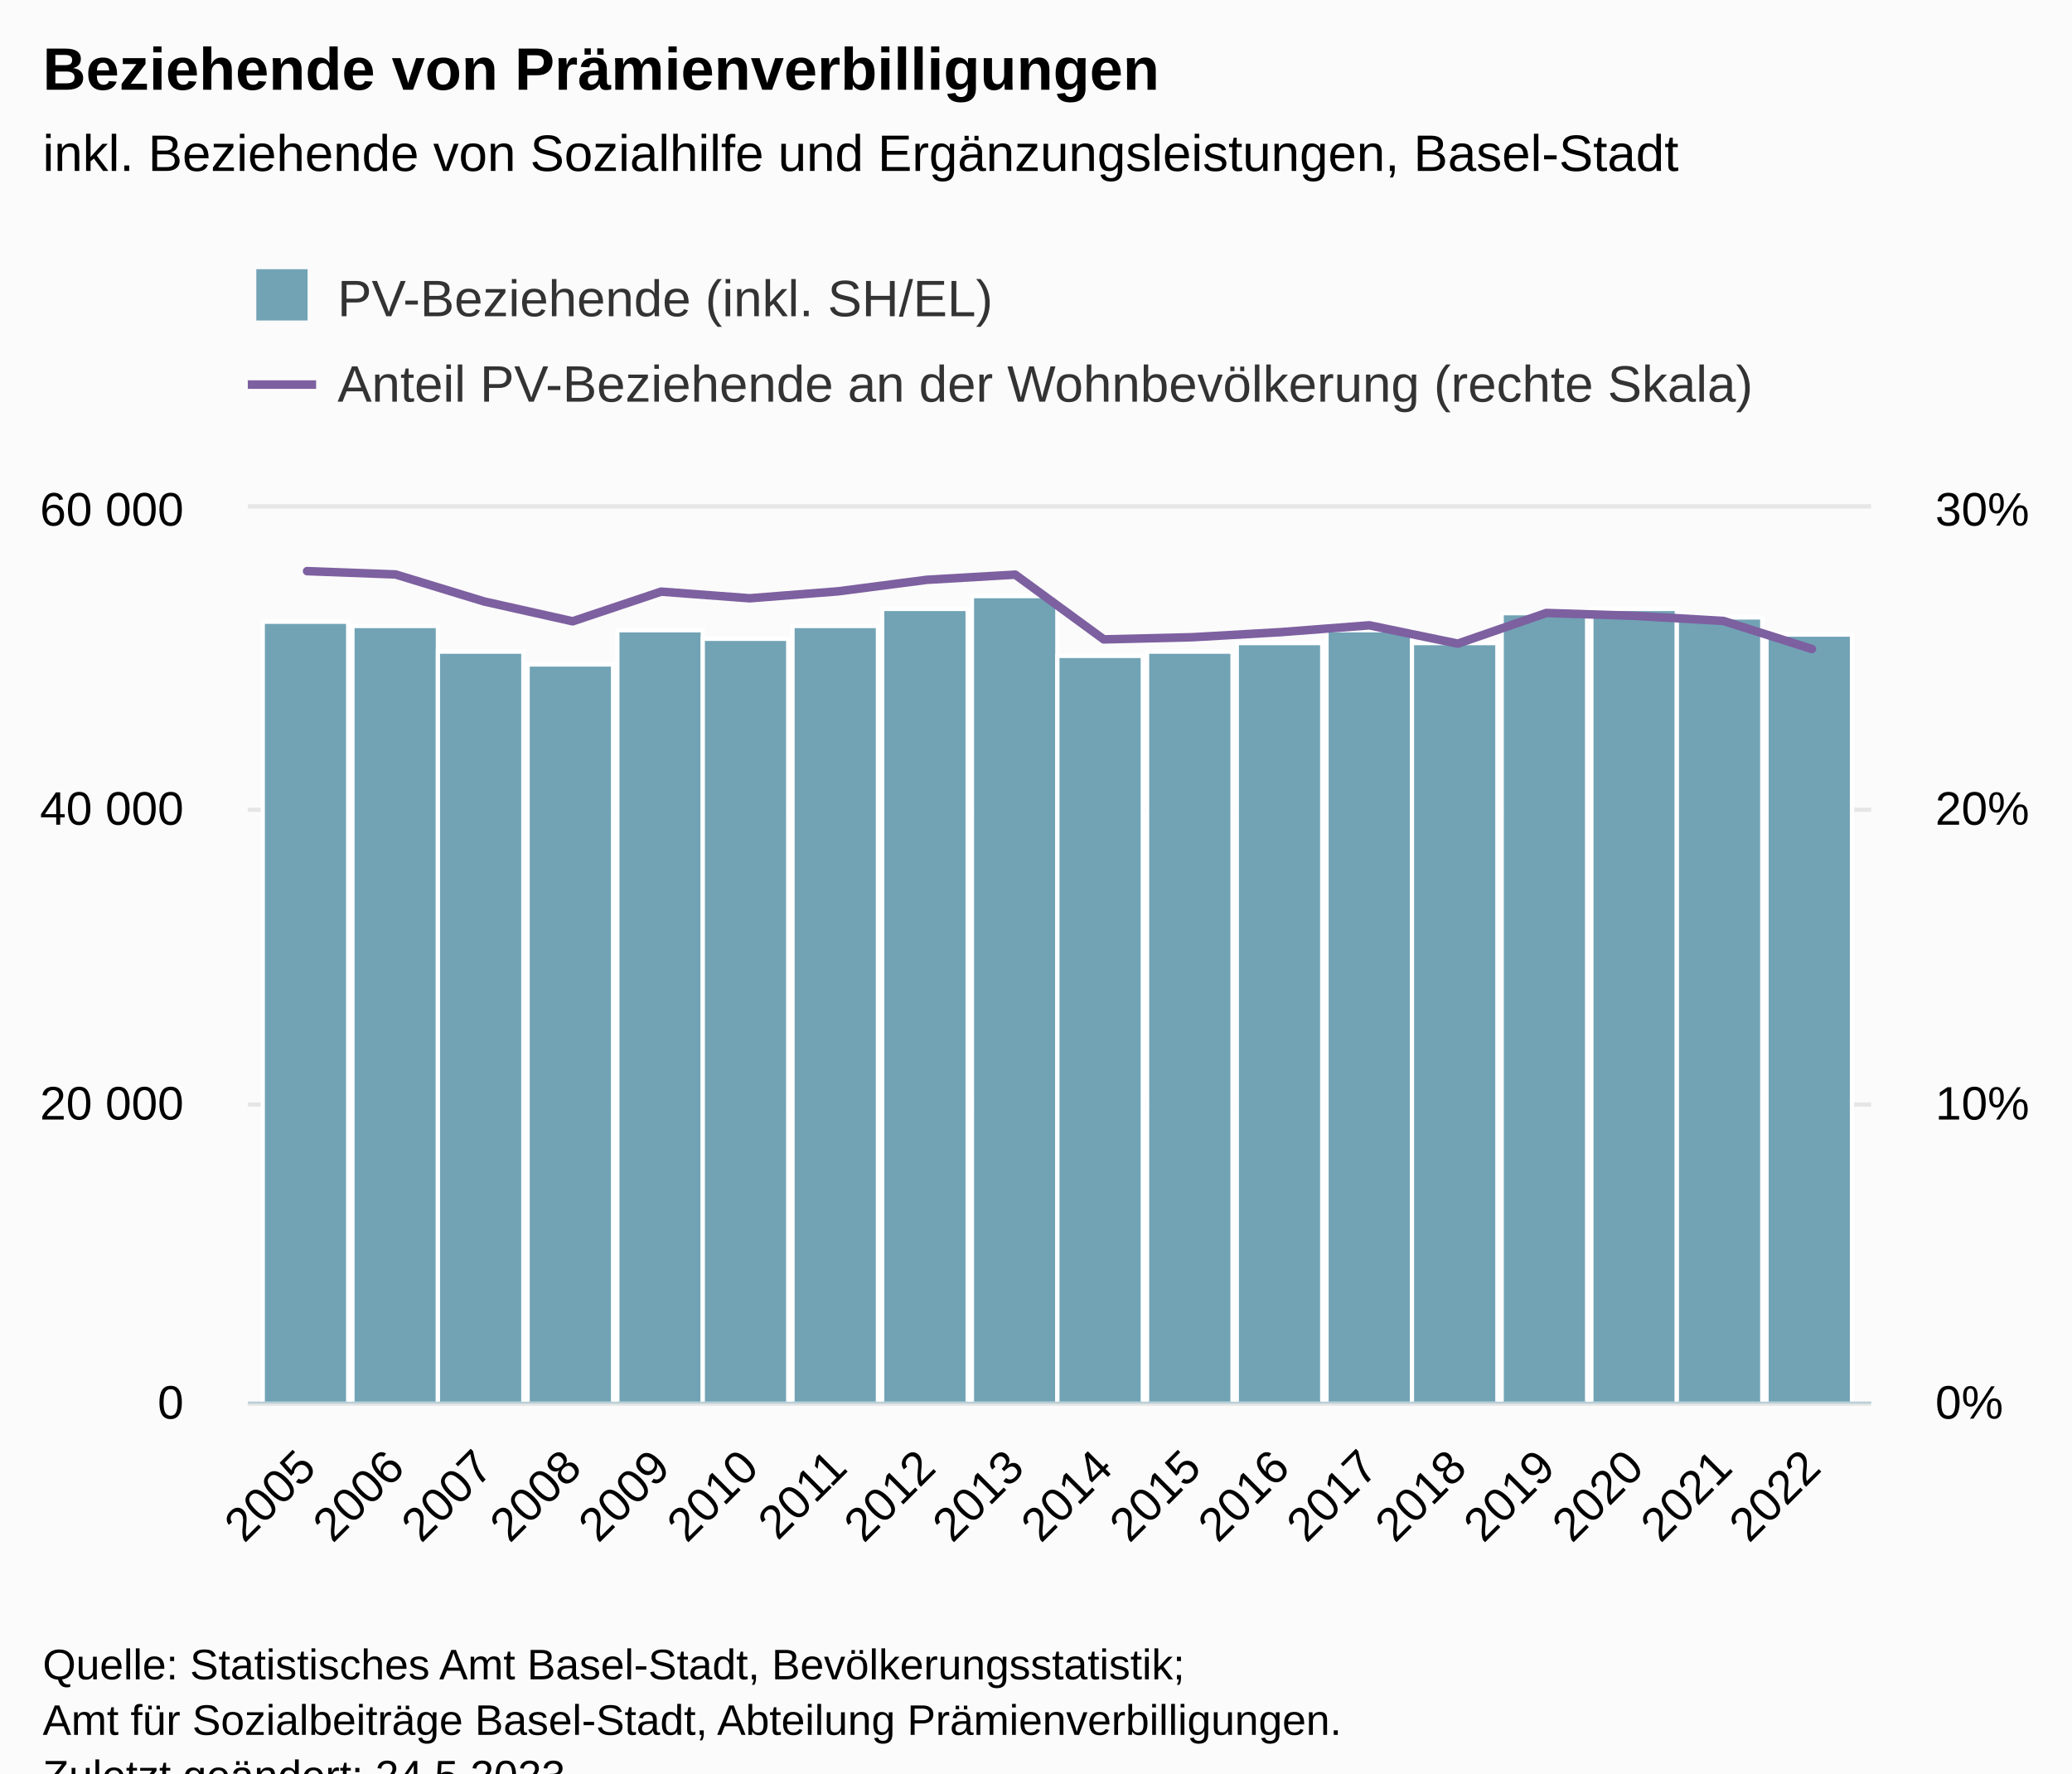
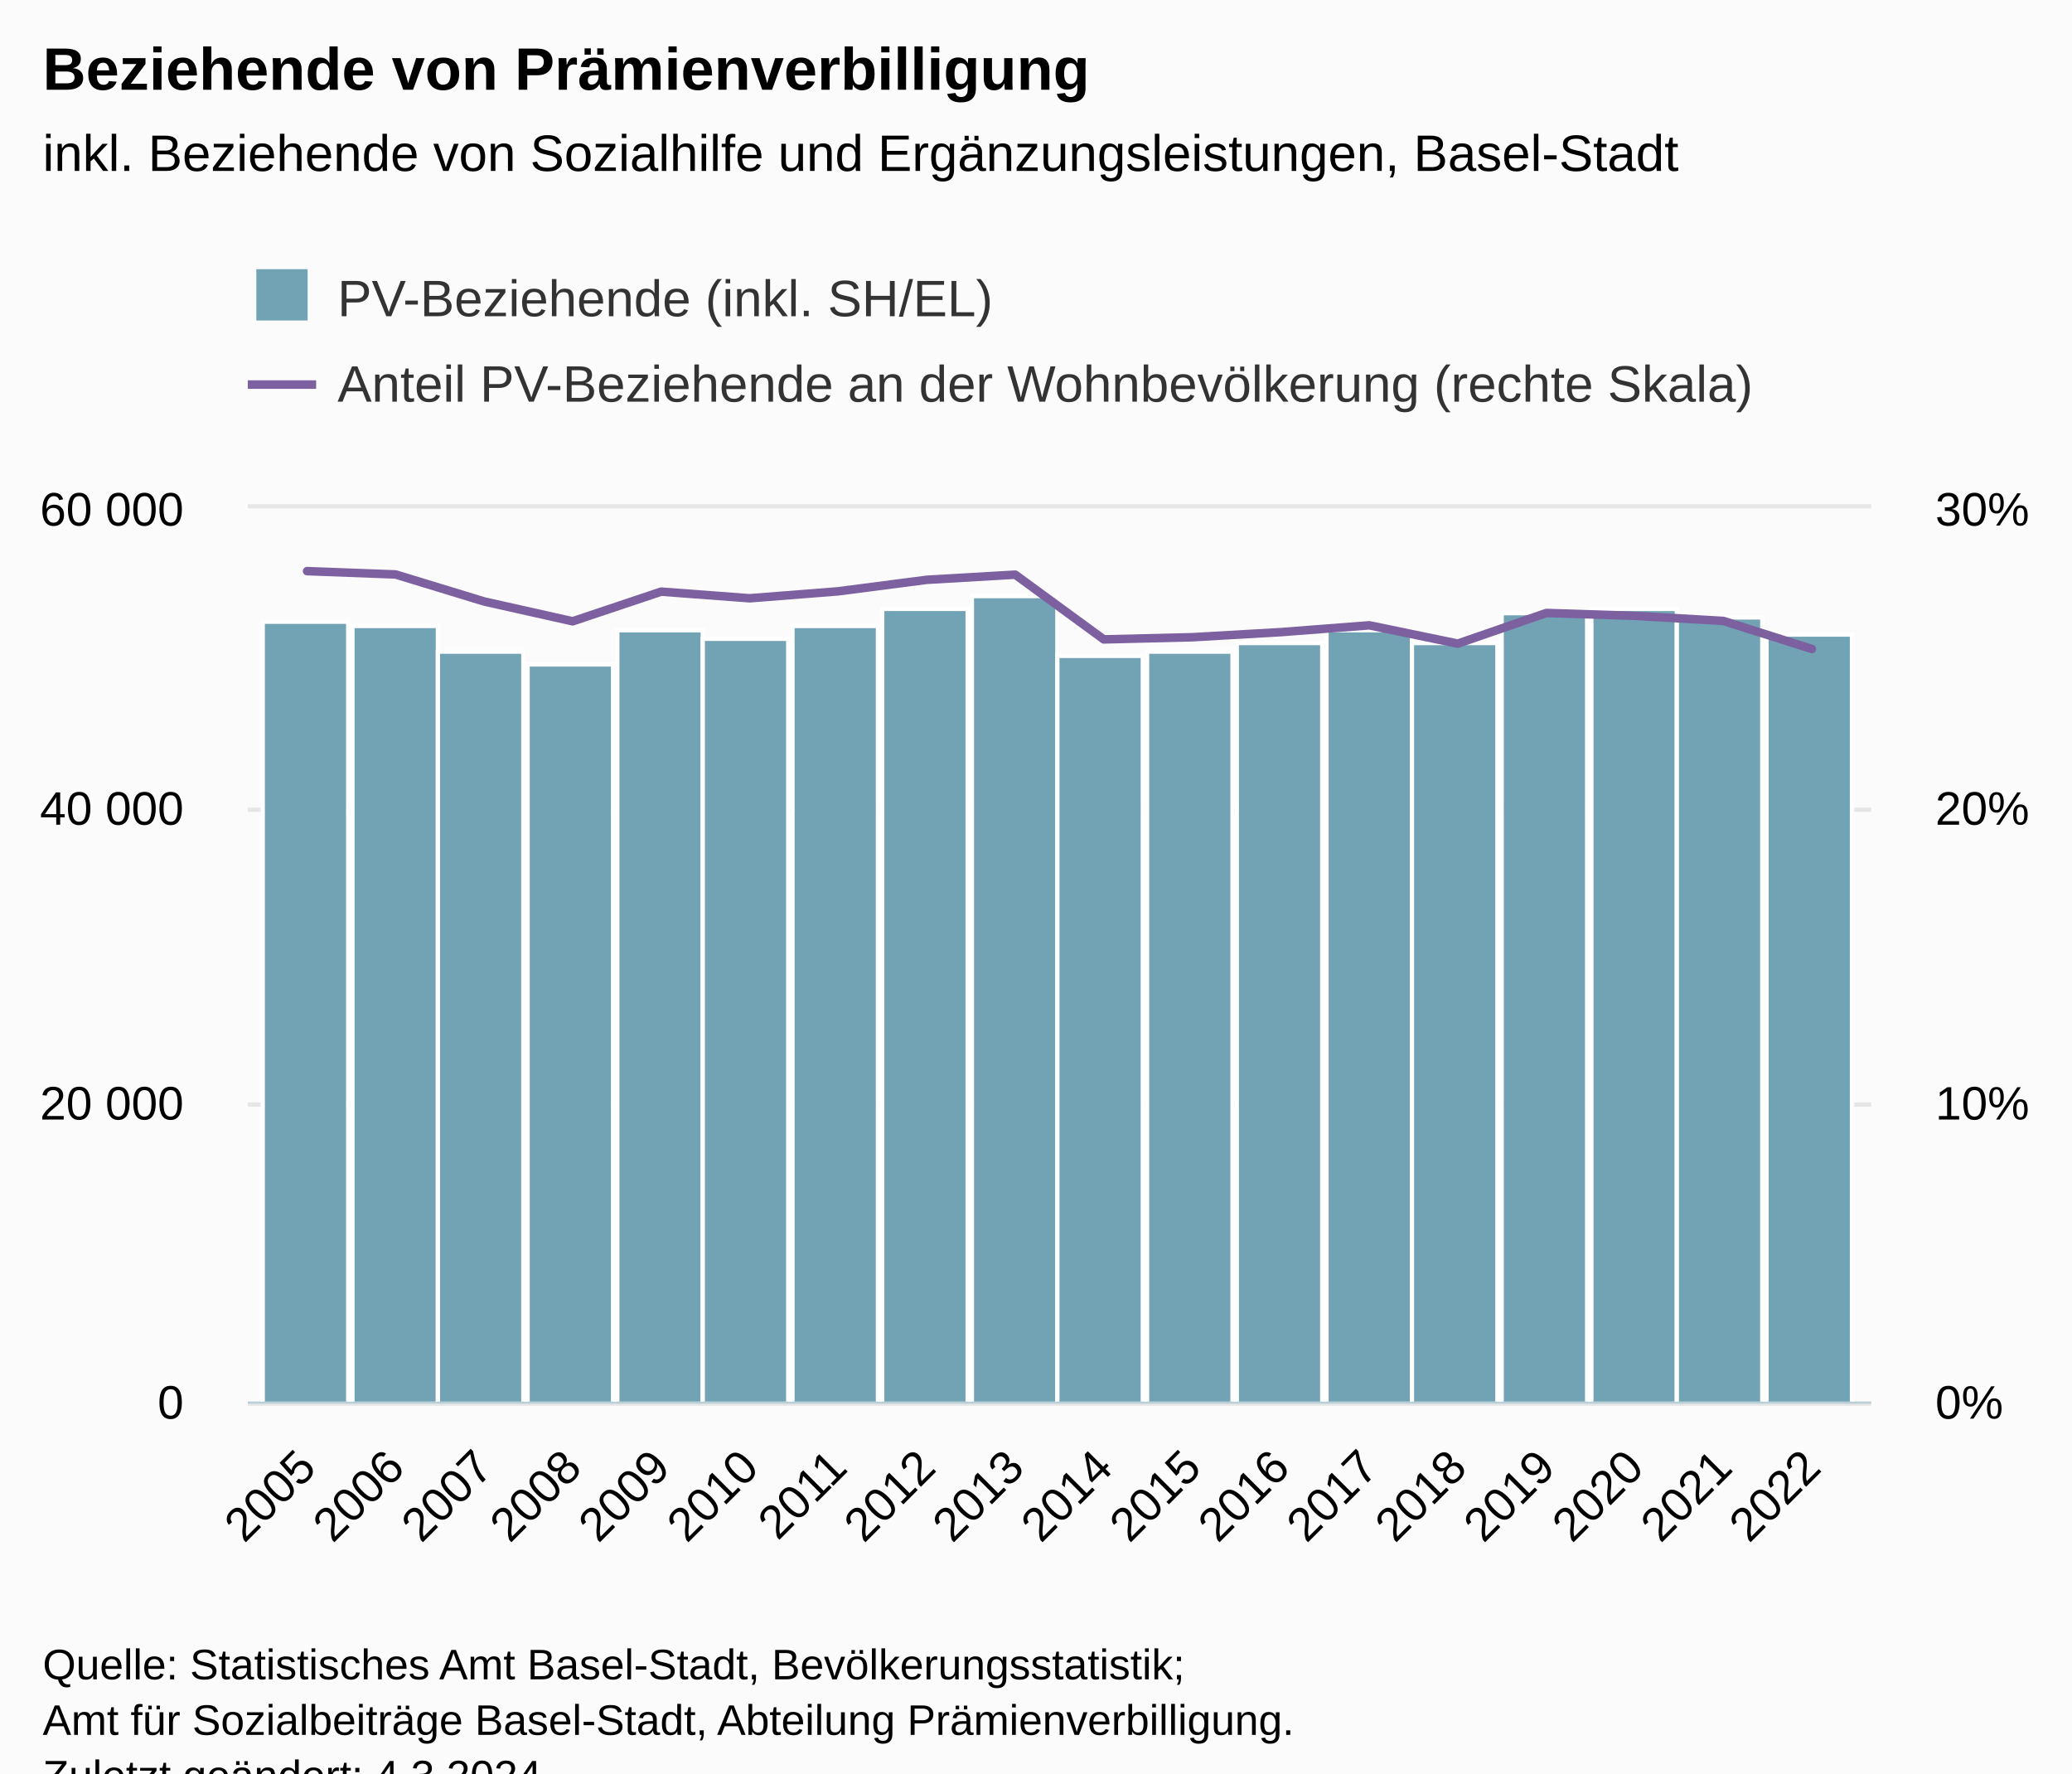
<svg xmlns="http://www.w3.org/2000/svg" version="1.1" class="highcharts-root" style="font-family:Arial;font-size:12px;" viewBox="0 0 485 415">
  <defs>
-     <clipPath id="highcharts-f43ukkx-45-">
+     <clipPath id="highcharts-ess2v7t-45-">
      <rect x="0" y="0" width="380" height="209" fill="none" />
    </clipPath>
-     <clipPath id="highcharts-f43ukkx-64-">
+     <clipPath id="highcharts-ess2v7t-64-">
      <rect x="0" y="0" width="380" height="209" fill="none" />
    </clipPath>
-     <clipPath id="highcharts-f43ukkx-83-">
+     <clipPath id="highcharts-ess2v7t-83-">
      <rect x="0" y="0" width="380" height="209" fill="none" />
    </clipPath>
-     <clipPath id="highcharts-f43ukkx-84-">
+     <clipPath id="highcharts-ess2v7t-84-">
      <rect x="58" y="119" width="380" height="209" fill="none" />
    </clipPath>
  </defs>
  <rect fill="#fbfbfb" class="highcharts-background" x="0" y="0" width="485" height="428" rx="0" ry="0" />
  <rect fill="none" class="highcharts-plot-background" x="58" y="119" width="380" height="209" />
  <g class="highcharts-pane-group" data-z-index="0" />
  <g class="highcharts-grid highcharts-xaxis-grid" data-z-index="1">
    <path fill="none" data-z-index="1" class="highcharts-grid-line" d="M 71.5 119 L 71.5 328" opacity="1" />
    <path fill="none" data-z-index="1" class="highcharts-grid-line" d="M 92.5 119 L 92.5 328" opacity="1" />
    <path fill="none" data-z-index="1" class="highcharts-grid-line" d="M 112.5 119 L 112.5 328" opacity="1" />
    <path fill="none" data-z-index="1" class="highcharts-grid-line" d="M 133.5 119 L 133.5 328" opacity="1" />
    <path fill="none" data-z-index="1" class="highcharts-grid-line" d="M 154.5 119 L 154.5 328" opacity="1" />
    <path fill="none" data-z-index="1" class="highcharts-grid-line" d="M 174.5 119 L 174.5 328" opacity="1" />
    <path fill="none" data-z-index="1" class="highcharts-grid-line" d="M 195.5 119 L 195.5 328" opacity="1" />
    <path fill="none" data-z-index="1" class="highcharts-grid-line" d="M 216.5 119 L 216.5 328" opacity="1" />
    <path fill="none" data-z-index="1" class="highcharts-grid-line" d="M 237.5 119 L 237.5 328" opacity="1" />
    <path fill="none" data-z-index="1" class="highcharts-grid-line" d="M 257.5 119 L 257.5 328" opacity="1" />
    <path fill="none" data-z-index="1" class="highcharts-grid-line" d="M 278.5 119 L 278.5 328" opacity="1" />
    <path fill="none" data-z-index="1" class="highcharts-grid-line" d="M 299.5 119 L 299.5 328" opacity="1" />
    <path fill="none" data-z-index="1" class="highcharts-grid-line" d="M 320.5 119 L 320.5 328" opacity="1" />
    <path fill="none" data-z-index="1" class="highcharts-grid-line" d="M 340.5 119 L 340.5 328" opacity="1" />
    <path fill="none" data-z-index="1" class="highcharts-grid-line" d="M 361.5 119 L 361.5 328" opacity="1" />
    <path fill="none" data-z-index="1" class="highcharts-grid-line" d="M 382.5 119 L 382.5 328" opacity="1" />
    <path fill="none" data-z-index="1" class="highcharts-grid-line" d="M 402.5 119 L 402.5 328" opacity="1" />
    <path fill="none" data-z-index="1" class="highcharts-grid-line" d="M 423.5 119 L 423.5 328" opacity="1" />
  </g>
  <g class="highcharts-grid highcharts-yaxis-grid" data-z-index="1">
    <path fill="none" stroke="#e6e6e6" stroke-width="1" data-z-index="1" class="highcharts-grid-line" d="M 58 328.5 L 438 328.5" opacity="1" />
    <path fill="none" stroke="#e6e6e6" stroke-width="1" data-z-index="1" class="highcharts-grid-line" d="M 58 258.5 L 438 258.5" opacity="1" />
    <path fill="none" stroke="#e6e6e6" stroke-width="1" data-z-index="1" class="highcharts-grid-line" d="M 58 189.5 L 438 189.5" opacity="1" />
    <path fill="none" stroke="#e6e6e6" stroke-width="1" data-z-index="1" class="highcharts-grid-line" d="M 58 118.5 L 438 118.5" opacity="1" />
  </g>
  <g class="highcharts-grid highcharts-yaxis-grid" data-z-index="1">
    <path fill="none" data-z-index="1" class="highcharts-grid-line" d="M 58 328.5 L 438 328.5" opacity="1" />
    <path fill="none" data-z-index="1" class="highcharts-grid-line" d="M 58 258.5 L 438 258.5" opacity="1" />
    <path fill="none" data-z-index="1" class="highcharts-grid-line" d="M 58 189.5 L 438 189.5" opacity="1" />
    <path fill="none" data-z-index="1" class="highcharts-grid-line" d="M 58 119.5 L 438 119.5" opacity="1" />
  </g>
  <rect fill="none" class="highcharts-plot-border" data-z-index="1" x="58" y="119" width="380" height="209" />
  <g class="highcharts-axis highcharts-xaxis" data-z-index="2">
    <path fill="none" class="highcharts-axis-line" stroke="#B9CFD7" stroke-width="0.5" data-z-index="7" d="M 58 328.25 L 438 328.25" />
  </g>
  <g class="highcharts-axis highcharts-yaxis" data-z-index="2">
    <path fill="none" class="highcharts-axis-line" data-z-index="7" d="M 58 119 L 58 328" />
  </g>
  <g class="highcharts-axis highcharts-yaxis" data-z-index="2">
    <path fill="none" class="highcharts-axis-line" data-z-index="7" d="M 438 119 L 438 328" />
  </g>
  <g class="highcharts-series-group" data-z-index="3">
-     <g class="highcharts-series highcharts-series-0 highcharts-column-series" data-z-index="0.1" opacity="1" transform="translate(58,119) scale(1 1)" clip-path="url(#highcharts-f43ukkx-64-)">
+     <g class="highcharts-series highcharts-series-0 highcharts-column-series" data-z-index="0.1" opacity="1" transform="translate(58,119) scale(1 1)" clip-path="url(#highcharts-ess2v7t-64-)">
      <rect x="3.5" y="26.5" width="20" height="183" fill="#71a3b5" stroke="#ffffff" stroke-width="1" opacity="1" class="highcharts-point" />
      <rect x="24.5" y="27.5" width="20" height="182" fill="#71a3b5" stroke="#ffffff" stroke-width="1" opacity="1" class="highcharts-point" />
      <rect x="44.5" y="33.5" width="20" height="176" fill="#71a3b5" stroke="#ffffff" stroke-width="1" opacity="1" class="highcharts-point" />
      <rect x="65.5" y="36.5" width="20" height="173" fill="#71a3b5" stroke="#ffffff" stroke-width="1" opacity="1" class="highcharts-point" />
      <rect x="86.5" y="28.5" width="20" height="181" fill="#71a3b5" stroke="#ffffff" stroke-width="1" opacity="1" class="highcharts-point" />
      <rect x="106.5" y="30.5" width="20" height="179" fill="#71a3b5" stroke="#ffffff" stroke-width="1" opacity="1" class="highcharts-point" />
      <rect x="127.5" y="27.5" width="20" height="182" fill="#71a3b5" stroke="#ffffff" stroke-width="1" opacity="1" class="highcharts-point" />
      <rect x="148.5" y="23.5" width="20" height="186" fill="#71a3b5" stroke="#ffffff" stroke-width="1" opacity="1" class="highcharts-point" />
      <rect x="169.5" y="20.5" width="20" height="189" fill="#71a3b5" stroke="#ffffff" stroke-width="1" opacity="1" class="highcharts-point" />
      <rect x="189.5" y="34.5" width="20" height="175" fill="#71a3b5" stroke="#ffffff" stroke-width="1" opacity="1" class="highcharts-point" />
      <rect x="210.5" y="33.5" width="20" height="176" fill="#71a3b5" stroke="#ffffff" stroke-width="1" opacity="1" class="highcharts-point" />
      <rect x="231.5" y="31.5" width="20" height="178" fill="#71a3b5" stroke="#ffffff" stroke-width="1" opacity="1" class="highcharts-point" />
      <rect x="252.5" y="28.5" width="20" height="181" fill="#71a3b5" stroke="#ffffff" stroke-width="1" opacity="1" class="highcharts-point" />
      <rect x="272.5" y="31.5" width="20" height="178" fill="#71a3b5" stroke="#ffffff" stroke-width="1" opacity="1" class="highcharts-point" />
      <rect x="293.5" y="24.5" width="20" height="185" fill="#71a3b5" stroke="#ffffff" stroke-width="1" opacity="1" class="highcharts-point" />
      <rect x="314.5" y="23.5" width="20" height="186" fill="#71a3b5" stroke="#ffffff" stroke-width="1" opacity="1" class="highcharts-point" />
      <rect x="334.5" y="25.5" width="20" height="184" fill="#71a3b5" stroke="#ffffff" stroke-width="1" opacity="1" class="highcharts-point" />
      <rect x="355.5" y="29.5" width="20" height="180" fill="#71a3b5" stroke="#ffffff" stroke-width="1" opacity="1" class="highcharts-point" />
    </g>
    <g class="highcharts-markers highcharts-series-0 highcharts-column-series" data-z-index="0.1" opacity="1" transform="translate(58,119) scale(1 1)" clip-path="none" />
-     <g class="highcharts-series highcharts-series-1 highcharts-line-series" data-z-index="0.1" opacity="1" transform="translate(58,119) scale(1 1)" clip-path="url(#highcharts-f43ukkx-83-)">
+     <g class="highcharts-series highcharts-series-1 highcharts-line-series" data-z-index="0.1" opacity="1" transform="translate(58,119) scale(1 1)" clip-path="url(#highcharts-ess2v7t-83-)">
      <path fill="none" d="M 13.882 14.658 L 34.602 15.435 L 55.322 21.76 L 76.041 26.399 L 96.761 19.458 L 117.481 21.012 L 138.201 19.382 L 158.92 16.69 L 179.64 15.482 L 200.36 30.634 L 221.08 30.128 L 241.799 28.937 L 262.519 27.341 L 283.239 31.626 L 303.959 24.452 L 324.678 25.119 L 345.398 26.314 L 366.118 32.88" class="highcharts-graph" data-z-index="1" stroke="#7d60a0" stroke-width="2" stroke-linejoin="round" stroke-linecap="round" />
    </g>
    <g class="highcharts-markers highcharts-series-1 highcharts-line-series" data-z-index="0.1" opacity="1" transform="translate(58,119) scale(1 1)" clip-path="none" />
  </g>
  <text x="10" text-anchor="start" class="highcharts-title" data-z-index="4" style="color:#000000;font-size:14px;font-weight:bold;fill:#000000;" y="21">
-     <tspan>Beziehende von Prämienverbilligungen</tspan>
+     <tspan>Beziehende von Prämienverbilligung</tspan>
  </text>
  <text x="10" text-anchor="start" class="highcharts-subtitle" data-z-index="4" style="color:#000000;font-size:12px;font-weight:normal;fill:#000000;" y="40">
    <tspan>inkl. Beziehende von Sozialhilfe und Ergänzungsleistungen, Basel-Stadt</tspan>
  </text>
  <text x="10" text-anchor="start" class="highcharts-caption" data-z-index="4" style="color:#666666;fill:#666666;" y="375" />
  <g class="highcharts-legend" data-z-index="7" transform="translate(50,56)">
    <rect fill="none" class="highcharts-legend-box" rx="0" ry="0" x="0" y="0" width="373" height="51" visibility="visible" />
    <g data-z-index="1">
      <g>
        <g class="highcharts-legend-item highcharts-column-series highcharts-color-undefined highcharts-series-0" data-z-index="1" transform="translate(8,3)">
          <text x="21" style="color:#333333;cursor:pointer;font-size:12px;font-weight:normal;fill:#333333;" text-anchor="start" data-z-index="2" y="15">
            <tspan>PV-Beziehende (inkl. SH/EL)</tspan>
          </text>
          <rect x="2" y="4" width="12" height="12" fill="#71a3b5" class="highcharts-point" data-z-index="3" />
        </g>
        <g class="highcharts-legend-item highcharts-line-series highcharts-color-undefined highcharts-series-1" data-z-index="1" transform="translate(8,23)">
          <path fill="none" d="M 0 11 L 16 11" class="highcharts-graph" stroke="#7d60a0" stroke-width="2" />
          <text x="21" y="15" style="color:#333333;cursor:pointer;font-size:12px;font-weight:normal;fill:#333333;" text-anchor="start" data-z-index="2">
            <tspan>Anteil PV-Beziehende an der Wohnbevölkerung (rechte Skala)</tspan>
          </text>
        </g>
      </g>
    </g>
  </g>
  <g class="highcharts-axis-labels highcharts-xaxis-labels" data-z-index="7">
    <text x="74.475" style="color:#000000;cursor:default;font-size:11px;fill:#000000;" text-anchor="end" transform="translate(0,0) rotate(-45 74.47495 344)" y="344" opacity="1">2005</text>
    <text x="95.195" style="color:#000000;cursor:default;font-size:11px;fill:#000000;" text-anchor="end" transform="translate(0,0) rotate(-45 95.19469 344)" y="344" opacity="1">2006</text>
    <text x="115.914" style="color:#000000;cursor:default;font-size:11px;fill:#000000;" text-anchor="end" transform="translate(0,0) rotate(-45 115.9144 344)" y="344" opacity="1">2007</text>
    <text x="136.634" style="color:#000000;cursor:default;font-size:11px;fill:#000000;" text-anchor="end" transform="translate(0,0) rotate(-45 136.6342 344)" y="344" opacity="1">2008</text>
    <text x="157.354" style="color:#000000;cursor:default;font-size:11px;fill:#000000;" text-anchor="end" transform="translate(0,0) rotate(-45 157.3539 344)" y="344" opacity="1">2009</text>
    <text x="178.074" style="color:#000000;cursor:default;font-size:11px;fill:#000000;" text-anchor="end" transform="translate(0,0) rotate(-45 178.0736 344)" y="344" opacity="1">2010</text>
    <text x="198.793" style="color:#000000;cursor:default;font-size:11px;fill:#000000;" text-anchor="end" transform="translate(0,0) rotate(-45 198.7934 344)" y="344" opacity="1">2011</text>
    <text x="219.513" style="color:#000000;cursor:default;font-size:11px;fill:#000000;" text-anchor="end" transform="translate(0,0) rotate(-45 219.5131 344)" y="344" opacity="1">2012</text>
    <text x="240.233" style="color:#000000;cursor:default;font-size:11px;fill:#000000;" text-anchor="end" transform="translate(0,0) rotate(-45 240.2329 344)" y="344" opacity="1">2013</text>
    <text x="260.953" style="color:#000000;cursor:default;font-size:11px;fill:#000000;" text-anchor="end" transform="translate(0,0) rotate(-45 260.9526 344)" y="344" opacity="1">2014</text>
    <text x="281.672" style="color:#000000;cursor:default;font-size:11px;fill:#000000;" text-anchor="end" transform="translate(0,0) rotate(-45 281.6723 344)" y="344" opacity="1">2015</text>
    <text x="302.392" style="color:#000000;cursor:default;font-size:11px;fill:#000000;" text-anchor="end" transform="translate(0,0) rotate(-45 302.3921 344)" y="344" opacity="1">2016</text>
    <text x="323.112" style="color:#000000;cursor:default;font-size:11px;fill:#000000;" text-anchor="end" transform="translate(0,0) rotate(-45 323.1118 344)" y="344" opacity="1">2017</text>
    <text x="343.832" style="color:#000000;cursor:default;font-size:11px;fill:#000000;" text-anchor="end" transform="translate(0,0) rotate(-45 343.8315 344)" y="344" opacity="1">2018</text>
    <text x="364.551" style="color:#000000;cursor:default;font-size:11px;fill:#000000;" text-anchor="end" transform="translate(0,0) rotate(-45 364.5513 344)" y="344" opacity="1">2019</text>
    <text x="385.271" style="color:#000000;cursor:default;font-size:11px;fill:#000000;" text-anchor="end" transform="translate(0,0) rotate(-45 385.271 344)" y="344" opacity="1">2020</text>
    <text x="405.991" style="color:#000000;cursor:default;font-size:11px;fill:#000000;" text-anchor="end" transform="translate(0,0) rotate(-45 405.9908 344)" y="344" opacity="1">2021</text>
    <text x="426.711" style="color:#000000;cursor:default;font-size:11px;fill:#000000;" text-anchor="end" transform="translate(0,0) rotate(-45 426.7105 344)" y="344" opacity="1">2022</text>
  </g>
  <g class="highcharts-axis-labels highcharts-yaxis-labels" data-z-index="7">
    <text x="43" style="color:#000000;cursor:default;font-size:11px;fill:#000000;" text-anchor="end" transform="translate(0,0)" y="332" opacity="1">0</text>
    <text x="43" style="color:#000000;cursor:default;font-size:11px;fill:#000000;" text-anchor="end" transform="translate(0,0)" y="262" opacity="1">
      <tspan>20 000</tspan>
    </text>
    <text x="43" style="color:#000000;cursor:default;font-size:11px;fill:#000000;" text-anchor="end" transform="translate(0,0)" y="193" opacity="1">
      <tspan>40 000</tspan>
    </text>
    <text x="43" style="color:#000000;cursor:default;font-size:11px;fill:#000000;" text-anchor="end" transform="translate(0,0)" y="123" opacity="1">
      <tspan>60 000</tspan>
    </text>
  </g>
  <g class="highcharts-axis-labels highcharts-yaxis-labels" data-z-index="7">
    <text x="453" style="color:#000000;cursor:default;font-size:11px;fill:#000000;" text-anchor="start" transform="translate(0,0)" y="332" opacity="1">0%</text>
    <text x="453" style="color:#000000;cursor:default;font-size:11px;fill:#000000;" text-anchor="start" transform="translate(0,0)" y="262" opacity="1">10%</text>
    <text x="453" style="color:#000000;cursor:default;font-size:11px;fill:#000000;" text-anchor="start" transform="translate(0,0)" y="193" opacity="1">20%</text>
    <text x="453" style="color:#000000;cursor:default;font-size:11px;fill:#000000;" text-anchor="start" transform="translate(0,0)" y="123" opacity="1">30%</text>
  </g>
  <text x="10" class="highcharts-credits" text-anchor="start" data-z-index="8" style="cursor:default;color:#000000;font-size:10px;fill:#000000;" y="393">
    <tspan>Quelle: Statistisches Amt Basel-Stadt, Bevölkerungsstatistik;</tspan>
-     <tspan x="10" dy="13">Amt für Sozialbeiträge Basel-Stadt, Abteilung Prämienverbilligungen.</tspan>
-     <tspan x="10" dy="13">Zuletzt geändert: 24.5.2023</tspan>
+     <tspan x="10" dy="13">Amt für Sozialbeiträge Basel-Stadt, Abteilung Prämienverbilligung.</tspan>
+     <tspan x="10" dy="13">Zuletzt geändert: 4.3.2024</tspan>
  </text>
-   <g class="highcharts-control-points" data-z-index="99" clip-path="url(#highcharts-f43ukkx-84-)" />
+   <g class="highcharts-control-points" data-z-index="99" clip-path="url(#highcharts-ess2v7t-84-)" />
</svg>
